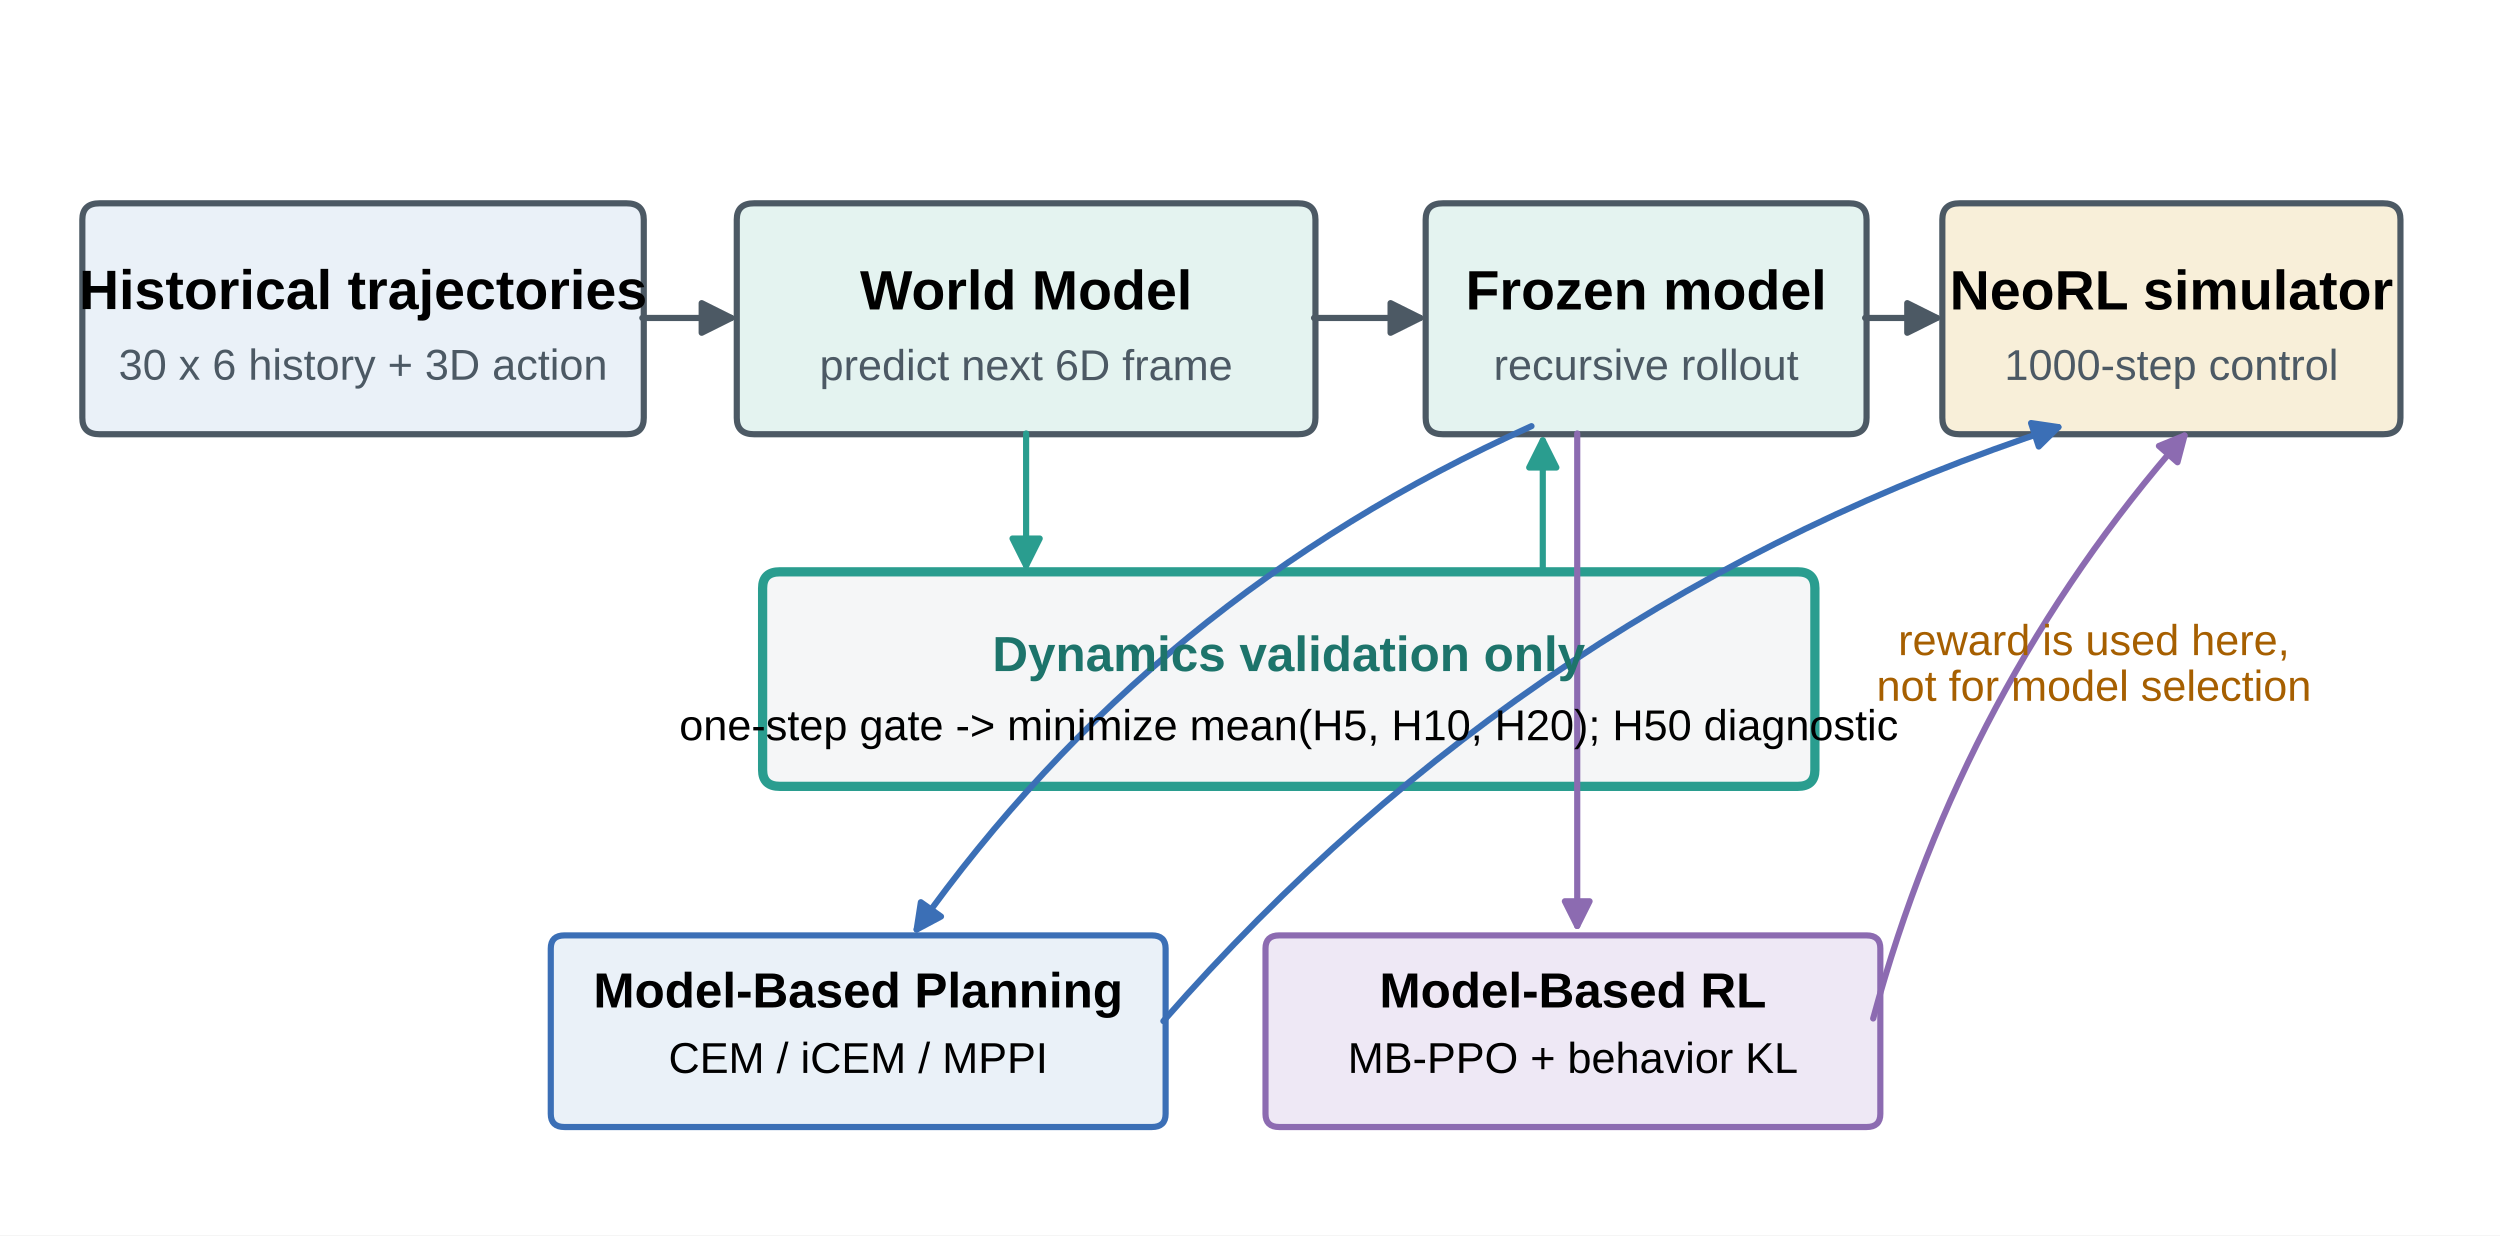
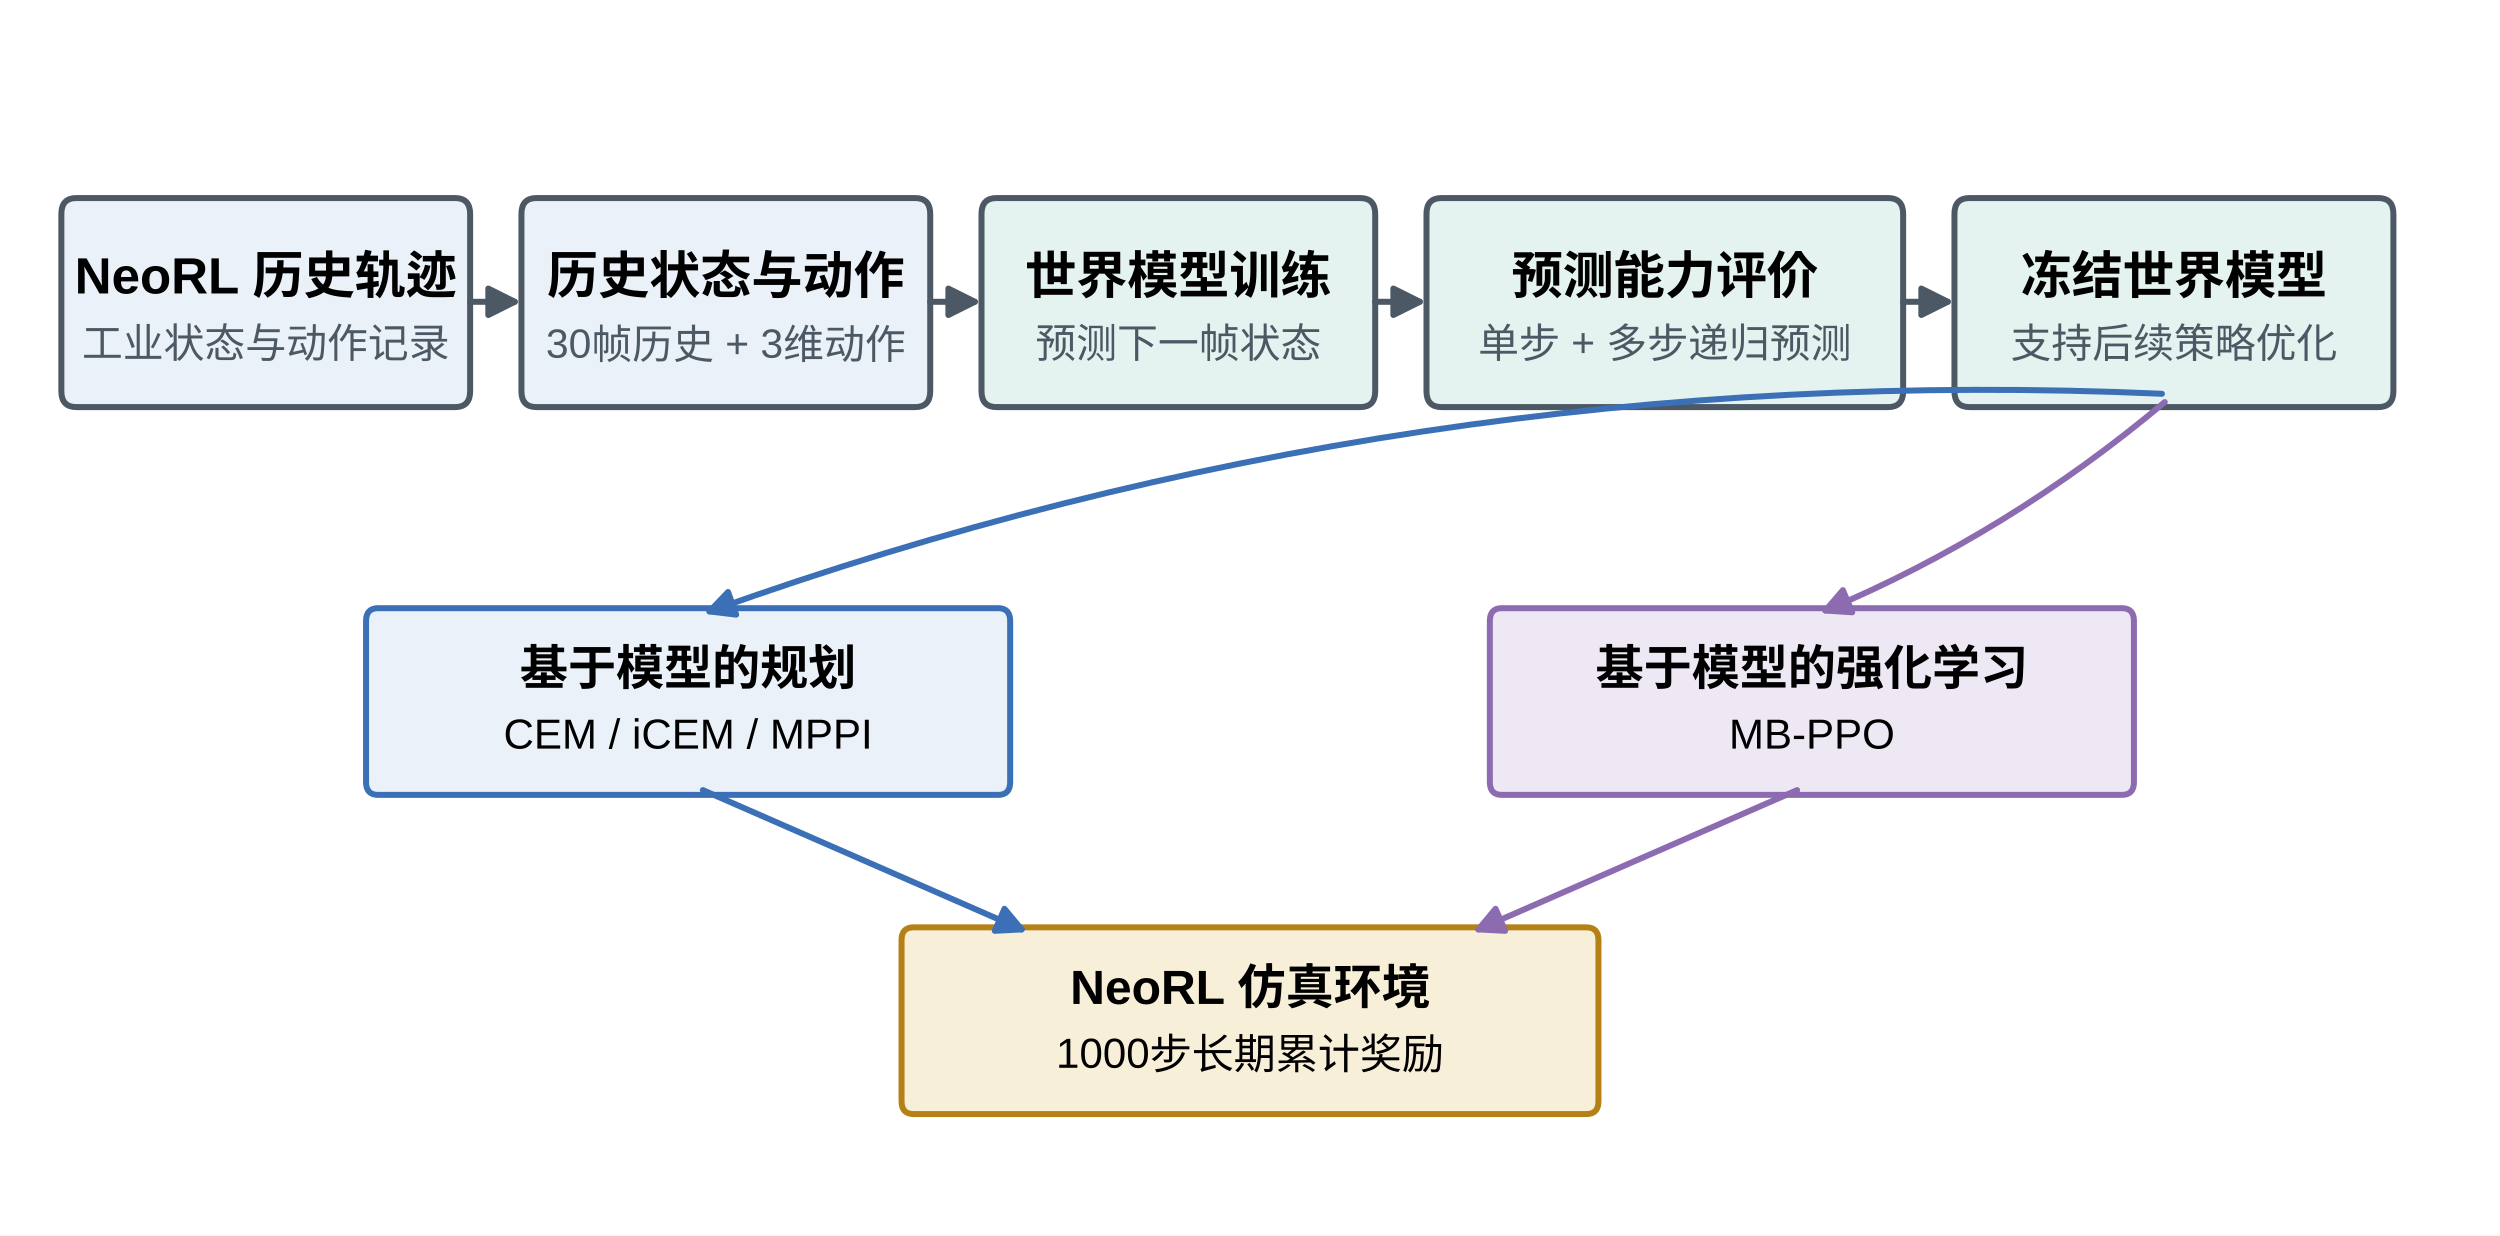
- <svg xmlns="http://www.w3.org/2000/svg" width="405pt" height="200.124pt" viewBox="0 0 405 200.124" version="1.1">
+ <svg xmlns="http://www.w3.org/2000/svg" width="416.16pt" height="205.668pt" viewBox="0 0 416.16 205.668" version="1.1">
  <defs>
    <style type="text/css">*{stroke-linejoin: round; stroke-linecap: butt}</style>
  </defs>
  <g id="figure_1">
    <g id="patch_1">
-       <path d="M 0 200.124 L 405 200.124 L 405 0 L 0 0 z " style="fill: #ffffff" />
+       <path d="M 0 205.668 L 416.16 205.668 L 416.16 0 L 0 0 z " style="fill: #ffffff" />
    </g>
    <g id="axes_1">
      <g id="patch_2">
-         <path d="M 16.128 70.346 L 101.502 70.346 Q 104.292 70.346 104.292 67.693 L 104.292 35.589 Q 104.292 32.936 101.502 32.936 L 16.128 32.936 Q 13.338 32.936 13.338 35.589 L 13.338 67.693 Q 13.338 70.346 16.128 70.346 z " clip-path="url(#p584e9f2caa)" style="fill: #eaf1f8; stroke: #4c5964; stroke-linejoin: miter" />
+         <path d="M 12.724 67.768 L 75.75 67.768 Q 78.261 67.768 78.261 65.112 L 78.261 35.625 Q 78.261 32.968 75.75 32.968 L 12.724 32.968 Q 10.213 32.968 10.213 35.625 L 10.213 65.112 Q 10.213 67.768 12.724 67.768 z " clip-path="url(#p389ddcc617)" style="fill: #eaf1f8; stroke: #4c5964; stroke-linejoin: miter" />
      </g>
      <g id="patch_3">
-         <path d="M 122.148 70.346 L 210.312 70.346 Q 213.102 70.346 213.102 67.693 L 213.102 35.589 Q 213.102 32.936 210.312 32.936 L 122.148 32.936 Q 119.358 32.936 119.358 35.589 L 119.358 67.693 Q 119.358 70.346 122.148 70.346 z " clip-path="url(#p584e9f2caa)" style="fill: #e4f3f0; stroke: #4c5964; stroke-linejoin: miter" />
+         <path d="M 89.31 67.768 L 152.336 67.768 Q 154.847 67.768 154.847 65.112 L 154.847 35.625 Q 154.847 32.968 152.336 32.968 L 89.31 32.968 Q 86.799 32.968 86.799 35.625 L 86.799 65.112 Q 86.799 67.768 89.31 67.768 z " clip-path="url(#p389ddcc617)" style="fill: #eaf1f8; stroke: #4c5964; stroke-linejoin: miter" />
      </g>
      <g id="patch_4">
-         <path d="M 233.748 70.346 L 299.592 70.346 Q 302.382 70.346 302.382 67.693 L 302.382 35.589 Q 302.382 32.936 299.592 32.936 L 233.748 32.936 Q 230.958 32.936 230.958 35.589 L 230.958 67.693 Q 230.958 70.346 233.748 70.346 z " clip-path="url(#p584e9f2caa)" style="fill: #e4f3f0; stroke: #4c5964; stroke-linejoin: miter" />
+         <path d="M 165.895 67.768 L 226.41 67.768 Q 228.921 67.768 228.921 65.112 L 228.921 35.625 Q 228.921 32.968 226.41 32.968 L 165.895 32.968 Q 163.384 32.968 163.384 35.625 L 163.384 65.112 Q 163.384 67.768 165.895 67.768 z " clip-path="url(#p389ddcc617)" style="fill: #e4f3f0; stroke: #4c5964; stroke-linejoin: miter" />
      </g>
      <g id="patch_5">
-         <path d="M 317.448 70.346 L 386.082 70.346 Q 388.872 70.346 388.872 67.693 L 388.872 35.589 Q 388.872 32.936 386.082 32.936 L 317.448 32.936 Q 314.658 32.936 314.658 35.589 L 314.658 67.693 Q 314.658 70.346 317.448 70.346 z " clip-path="url(#p584e9f2caa)" style="fill: #f8efd9; stroke: #4c5964; stroke-linejoin: miter" />
+         <path d="M 239.97 67.768 L 314.295 67.768 Q 316.806 67.768 316.806 65.112 L 316.806 35.625 Q 316.806 32.968 314.295 32.968 L 239.97 32.968 Q 237.459 32.968 237.459 35.625 L 237.459 65.112 Q 237.459 67.768 239.97 67.768 z " clip-path="url(#p389ddcc617)" style="fill: #e4f3f0; stroke: #4c5964; stroke-linejoin: miter" />
      </g>
      <g id="patch_6">
-         <path d="M 104.058 51.508 Q 111.824 51.508 118.473 51.508 " clip-path="url(#p584e9f2caa)" style="fill: none; stroke: #4c5964; stroke-linecap: round" />
-         <path d="M 113.673 49.108 L 118.473 51.508 L 113.673 53.908 z " clip-path="url(#p584e9f2caa)" style="fill: #4c5964; stroke: #4c5964; stroke-linecap: round" />
+         <path d="M 327.855 67.768 L 395.903 67.768 Q 398.414 67.768 398.414 65.112 L 398.414 35.625 Q 398.414 32.968 395.903 32.968 L 327.855 32.968 Q 325.344 32.968 325.344 35.625 L 325.344 65.112 Q 325.344 67.768 327.855 67.768 z " clip-path="url(#p389ddcc617)" style="fill: #e4f3f0; stroke: #4c5964; stroke-linejoin: miter" />
      </g>
      <g id="patch_7">
-         <path d="M 212.873 51.508 Q 222.032 51.508 230.073 51.508 " clip-path="url(#p584e9f2caa)" style="fill: none; stroke: #4c5964; stroke-linecap: round" />
-         <path d="M 225.273 49.108 L 230.073 51.508 L 225.273 53.908 z " clip-path="url(#p584e9f2caa)" style="fill: #4c5964; stroke: #4c5964; stroke-linecap: round" />
+         <path d="M 78.254 50.235 Q 82.53 50.235 85.688 50.235 " clip-path="url(#p389ddcc617)" style="fill: none; stroke: #4c5964; stroke-linecap: round" />
+         <path d="M 81.288 48.035 L 85.688 50.235 L 81.288 52.435 z " clip-path="url(#p389ddcc617)" style="fill: #4c5964; stroke: #4c5964; stroke-linecap: round" />
      </g>
      <g id="patch_8">
-         <path d="M 302.149 51.508 Q 308.521 51.508 313.775 51.508 " clip-path="url(#p584e9f2caa)" style="fill: none; stroke: #4c5964; stroke-linecap: round" />
-         <path d="M 308.975 49.108 L 313.775 51.508 L 308.975 53.908 z " clip-path="url(#p584e9f2caa)" style="fill: #4c5964; stroke: #4c5964; stroke-linecap: round" />
+         <path d="M 154.84 50.235 Q 159.115 50.235 162.273 50.235 " clip-path="url(#p389ddcc617)" style="fill: none; stroke: #4c5964; stroke-linecap: round" />
+         <path d="M 157.873 48.035 L 162.273 50.235 L 157.873 52.435 z " clip-path="url(#p389ddcc617)" style="fill: #4c5964; stroke: #4c5964; stroke-linecap: round" />
      </g>
      <g id="patch_9">
-         <path d="M 126.333 127.39 L 291.222 127.39 Q 294.012 127.39 294.012 124.737 L 294.012 95.286 Q 294.012 92.633 291.222 92.633 L 126.333 92.633 Q 123.543 92.633 123.543 95.286 L 123.543 124.737 Q 123.543 127.39 126.333 127.39 z " clip-path="url(#p584e9f2caa)" style="fill: #f5f6f7; stroke: #2a9d8f; stroke-width: 1.5; stroke-linejoin: miter" />
+         <path d="M 228.914 50.235 Q 233.19 50.235 236.348 50.235 " clip-path="url(#p389ddcc617)" style="fill: none; stroke: #4c5964; stroke-linecap: round" />
+         <path d="M 231.948 48.035 L 236.348 50.235 L 231.948 52.435 z " clip-path="url(#p389ddcc617)" style="fill: #4c5964; stroke: #4c5964; stroke-linecap: round" />
      </g>
      <g id="patch_10">
-         <path d="M 166.23 70.222 Q 166.23 81.49 166.23 91.64 " clip-path="url(#p584e9f2caa)" style="fill: none; stroke: #2a9d8f; stroke-linecap: round" />
-         <path d="M 168.43 87.24 L 166.23 91.64 L 164.03 87.24 z " clip-path="url(#p584e9f2caa)" style="fill: #2a9d8f; stroke: #2a9d8f; stroke-linecap: round" />
+         <path d="M 316.799 50.235 Q 321.075 50.235 324.233 50.235 " clip-path="url(#p389ddcc617)" style="fill: none; stroke: #4c5964; stroke-linecap: round" />
+         <path d="M 319.833 48.035 L 324.233 50.235 L 319.833 52.435 z " clip-path="url(#p389ddcc617)" style="fill: #4c5964; stroke: #4c5964; stroke-linecap: round" />
      </g>
      <g id="patch_11">
-         <path d="M 249.93 92.757 Q 249.93 81.489 249.93 71.339 " clip-path="url(#p584e9f2caa)" style="fill: none; stroke: #2a9d8f; stroke-linecap: round" />
-         <path d="M 247.73 75.739 L 249.93 71.339 L 252.13 75.739 z " clip-path="url(#p584e9f2caa)" style="fill: #2a9d8f; stroke: #2a9d8f; stroke-linecap: round" />
+         <path d="M 62.944 132.321 L 166.146 132.321 Q 168.155 132.321 168.155 130.196 L 168.155 103.365 Q 168.155 101.24 166.146 101.24 L 62.944 101.24 Q 60.935 101.24 60.935 103.365 L 60.935 130.196 Q 60.935 132.321 62.944 132.321 z " clip-path="url(#p389ddcc617)" style="fill: #eaf1f8; stroke: #3b6fb6; stroke-linejoin: miter" />
      </g>
      <g id="patch_12">
-         <path d="M 91.458 182.577 L 186.597 182.577 Q 188.829 182.577 188.829 180.454 L 188.829 153.657 Q 188.829 151.534 186.597 151.534 L 91.458 151.534 Q 89.226 151.534 89.226 153.657 L 89.226 180.454 Q 89.226 182.577 91.458 182.577 z " clip-path="url(#p584e9f2caa)" style="fill: #eaf1f8; stroke: #3b6fb6; stroke-linejoin: miter" />
+         <path d="M 250.014 132.321 L 353.216 132.321 Q 355.225 132.321 355.225 130.196 L 355.225 103.365 Q 355.225 101.24 353.216 101.24 L 250.014 101.24 Q 248.005 101.24 248.005 103.365 L 248.005 130.196 Q 248.005 132.321 250.014 132.321 z " clip-path="url(#p389ddcc617)" style="fill: #eee8f5; stroke: #8c6bb1; stroke-linejoin: miter" />
      </g>
      <g id="patch_13">
-         <path d="M 207.243 182.577 L 302.382 182.577 Q 304.614 182.577 304.614 180.454 L 304.614 153.657 Q 304.614 151.534 302.382 151.534 L 207.243 151.534 Q 205.011 151.534 205.011 153.657 L 205.011 180.454 Q 205.011 182.577 207.243 182.577 z " clip-path="url(#p584e9f2caa)" style="fill: #eee8f5; stroke: #8c6bb1; stroke-linejoin: miter" />
+         <path d="M 359.882 65.551 Q 234.865 59.953 118.106 101.78 " clip-path="url(#p389ddcc617)" style="fill: none; stroke: #3b6fb6; stroke-linecap: round" />
+         <path d="M 122.546 102.314 L 118.106 101.78 L 121.197 98.548 z " clip-path="url(#p389ddcc617)" style="fill: #3b6fb6; stroke: #3b6fb6; stroke-linecap: round" />
      </g>
      <g id="patch_14">
-         <path d="M 248.102 69.038 Q 186.765 96.635 148.497 150.581 " clip-path="url(#p584e9f2caa)" style="fill: none; stroke: #3b6fb6; stroke-linecap: round" />
-         <path d="M 152.442 148.475 L 148.497 150.581 L 149.18 146.161 z " clip-path="url(#p584e9f2caa)" style="fill: #3b6fb6; stroke: #3b6fb6; stroke-linecap: round" />
+         <path d="M 360.355 66.933 Q 334.25 88.846 303.865 101.632 " clip-path="url(#p389ddcc617)" style="fill: none; stroke: #8c6bb1; stroke-linecap: round" />
+         <path d="M 308.328 101.924 L 303.865 101.632 L 306.777 98.237 z " clip-path="url(#p389ddcc617)" style="fill: #8c6bb1; stroke: #8c6bb1; stroke-linecap: round" />
      </g>
      <g id="patch_15">
-         <path d="M 255.51 70.221 Q 255.51 110.673 255.51 150.007 " clip-path="url(#p584e9f2caa)" style="fill: none; stroke: #8c6bb1; stroke-linecap: round" />
-         <path d="M 257.51 146.007 L 255.51 150.007 L 253.51 146.007 z " clip-path="url(#p584e9f2caa)" style="fill: #8c6bb1; stroke: #8c6bb1; stroke-linecap: round" />
+         <path d="M 152.085 185.451 L 264.075 185.451 Q 266.084 185.451 266.084 183.326 L 266.084 156.495 Q 266.084 154.37 264.075 154.37 L 152.085 154.37 Q 150.076 154.37 150.076 156.495 L 150.076 183.326 Q 150.076 185.451 152.085 185.451 z " clip-path="url(#p389ddcc617)" style="fill: #f8efd9; stroke: #b58116; stroke-linejoin: miter" />
      </g>
      <g id="patch_16">
-         <path d="M 188.467 165.416 Q 248.263 97.121 333.457 69.189 " clip-path="url(#p584e9f2caa)" style="fill: none; stroke: #3b6fb6; stroke-linecap: round" />
-         <path d="M 329.033 68.535 L 333.457 69.189 L 330.279 72.336 z " clip-path="url(#p584e9f2caa)" style="fill: #3b6fb6; stroke: #3b6fb6; stroke-linecap: round" />
+         <path d="M 117.002 131.527 Q 144.048 143.345 170.069 154.715 " clip-path="url(#p389ddcc617)" style="fill: none; stroke: #3b6fb6; stroke-linecap: round" />
+         <path d="M 167.204 151.281 L 170.069 154.715 L 165.602 154.946 z " clip-path="url(#p389ddcc617)" style="fill: #3b6fb6; stroke: #3b6fb6; stroke-linecap: round" />
      </g>
      <g id="patch_17">
-         <path d="M 303.456 164.992 Q 318.005 111.429 353.888 70.56 " clip-path="url(#p584e9f2caa)" style="fill: none; stroke: #8c6bb1; stroke-linecap: round" />
-         <path d="M 349.746 72.247 L 353.888 70.56 L 352.752 74.886 z " clip-path="url(#p584e9f2caa)" style="fill: #8c6bb1; stroke: #8c6bb1; stroke-linecap: round" />
+         <path d="M 299.158 131.527 Q 272.112 143.345 246.091 154.715 " clip-path="url(#p389ddcc617)" style="fill: none; stroke: #8c6bb1; stroke-linecap: round" />
+         <path d="M 250.558 154.946 L 246.091 154.715 L 248.956 151.281 z " clip-path="url(#p389ddcc617)" style="fill: #8c6bb1; stroke: #8c6bb1; stroke-linecap: round" />
      </g>
      <g id="text_1">
-         <text style="font: 700 9px 'Arial', 'Microsoft YaHei', 'DejaVu Sans', sans-serif; text-anchor: middle" x="58.815" y="50.068" transform="rotate(-0 58.815 50.06787)">Historical trajectories</text>
+         <text style="font: 700 8.5px 'Microsoft YaHei', 'Arial', 'DejaVu Sans', sans-serif; text-anchor: middle" x="44.237" y="48.857" transform="rotate(-0 44.23725 48.85702)">NeoRL 历史轨迹</text>
      </g>
      <g id="text_2">
-         <text style="fill: #4c5964; font: 7px 'Arial', 'Microsoft YaHei', 'DejaVu Sans', sans-serif; text-anchor: middle" x="58.815" y="61.512" transform="rotate(-0 58.815 61.51234)">30 x 6 history + 3D action</text>
+         <text style="fill: #4c5964; font: 6.8px 'Microsoft YaHei', 'Arial', 'DejaVu Sans', sans-serif; text-anchor: middle" x="44.237" y="59.546" transform="rotate(-0 44.23725 59.54616)">工业状态与动作记录</text>
      </g>
      <g id="text_3">
-         <text style="font: 700 9px 'Arial', 'Microsoft YaHei', 'DejaVu Sans', sans-serif; text-anchor: middle" x="166.23" y="50.127" transform="rotate(-0 166.23 50.12693)">World Model</text>
+         <text style="font: 700 8.5px 'Microsoft YaHei', 'Arial', 'DejaVu Sans', sans-serif; text-anchor: middle" x="120.823" y="48.857" transform="rotate(-0 120.8227 48.85702)">历史状态与动作</text>
      </g>
      <g id="text_4">
-         <text style="fill: #4c5964; font: 7px 'Arial', 'Microsoft YaHei', 'DejaVu Sans', sans-serif; text-anchor: middle" x="166.23" y="61.586" transform="rotate(-0 166.23 61.58563)">predict next 6D frame</text>
+         <text style="fill: #4c5964; font: 6.8px 'Microsoft YaHei', 'Arial', 'DejaVu Sans', sans-serif; text-anchor: middle" x="120.823" y="59.546" transform="rotate(-0 120.8227 59.54616)">30帧历史 + 3维动作</text>
      </g>
      <g id="text_5">
-         <text style="font: 700 9px 'Arial', 'Microsoft YaHei', 'DejaVu Sans', sans-serif; text-anchor: middle" x="266.67" y="50.127" transform="rotate(-0 266.67 50.12693)">Frozen model</text>
+         <text style="font: 700 8.5px 'Microsoft YaHei', 'Arial', 'DejaVu Sans', sans-serif; text-anchor: middle" x="196.153" y="48.857" transform="rotate(-0 196.1527 48.85702)">世界模型训练</text>
      </g>
      <g id="text_6">
-         <text style="fill: #4c5964; font: 7px 'Arial', 'Microsoft YaHei', 'DejaVu Sans', sans-serif; text-anchor: middle" x="266.67" y="61.543" transform="rotate(-0 266.67 61.54297)">recursive rollout</text>
+         <text style="fill: #4c5964; font: 6.8px 'Microsoft YaHei', 'Arial', 'DejaVu Sans', sans-serif; text-anchor: middle" x="196.153" y="59.546" transform="rotate(-0 196.1527 59.54616)">预测下一帧状态</text>
      </g>
      <g id="text_7">
-         <text style="font: 700 9px 'Arial', 'Microsoft YaHei', 'DejaVu Sans', sans-serif; text-anchor: middle" x="351.765" y="50.127" transform="rotate(-0 351.765 50.12693)">NeoRL simulator</text>
+         <text style="font: 700 8.5px 'Microsoft YaHei', 'Arial', 'DejaVu Sans', sans-serif; text-anchor: middle" x="277.132" y="48.857" transform="rotate(-0 277.1325 48.85702)">预测能力评价</text>
      </g>
      <g id="text_8">
-         <text style="fill: #4c5964; font: 7px 'Arial', 'Microsoft YaHei', 'DejaVu Sans', sans-serif; text-anchor: middle" x="351.765" y="61.553" transform="rotate(-0 351.765 61.55336)">1000-step control</text>
+         <text style="fill: #4c5964; font: 6.8px 'Microsoft YaHei', 'Arial', 'DejaVu Sans', sans-serif; text-anchor: middle" x="277.132" y="59.546" transform="rotate(-0 277.1325 59.54616)">单步 + 多步递归预测</text>
      </g>
      <g id="text_9">
-         <text style="fill: #1d746b; font: 700 8px 'Arial', 'Microsoft YaHei', 'DejaVu Sans', sans-serif; text-anchor: middle" x="208.778" y="108.716" transform="rotate(-0 208.7775 108.7163)">Dynamics validation only</text>
+         <text style="font: 700 8.5px 'Microsoft YaHei', 'Arial', 'DejaVu Sans', sans-serif; text-anchor: middle" x="361.879" y="48.857" transform="rotate(-0 361.8788 48.85702)">冻结世界模型</text>
      </g>
      <g id="text_10">
-         <text style="font: 7px 'Arial', 'Microsoft YaHei', 'DejaVu Sans', sans-serif; text-anchor: middle" x="208.778" y="119.915" transform="rotate(-0 208.7775 119.915)">one-step gate -&gt; minimize mean(H5, H10, H20); H50 diagnostic</text>
+         <text style="fill: #4c5964; font: 6.8px 'Microsoft YaHei', 'Arial', 'DejaVu Sans', sans-serif; text-anchor: middle" x="361.879" y="59.546" transform="rotate(-0 361.8788 59.54616)">支持后续策略优化</text>
      </g>
      <g id="text_11">
-         <text style="font: 700 8px 'Arial', 'Microsoft YaHei', 'DejaVu Sans', sans-serif; text-anchor: middle" x="139.028" y="163.208" transform="rotate(-0 139.0275 163.2082)">Model-Based Planning</text>
+         <text style="font: 700 8px 'Microsoft YaHei', 'Arial', 'DejaVu Sans', sans-serif; text-anchor: middle" x="114.545" y="113.991" transform="rotate(-0 114.5452 113.9913)">基于模型的规划</text>
      </g>
      <g id="text_12">
-         <text style="font: 7px 'Arial', 'Microsoft YaHei', 'DejaVu Sans', sans-serif; text-anchor: middle" x="139.028" y="173.821" transform="rotate(-0 139.0275 173.821)">CEM / iCEM / MPPI</text>
+         <text style="font: 7px 'Microsoft YaHei', 'Arial', 'DejaVu Sans', sans-serif; text-anchor: middle" x="114.545" y="124.617" transform="rotate(-0 114.5452 124.6173)">CEM / iCEM / MPPI</text>
      </g>
      <g id="text_13">
-         <text style="font: 700 8px 'Arial', 'Microsoft YaHei', 'DejaVu Sans', sans-serif; text-anchor: middle" x="254.812" y="163.208" transform="rotate(-0 254.8125 163.2082)">Model-Based RL</text>
+         <text style="font: 700 8px 'Microsoft YaHei', 'Arial', 'DejaVu Sans', sans-serif; text-anchor: middle" x="301.615" y="113.991" transform="rotate(-0 301.6148 113.9913)">基于模型的强化学习</text>
      </g>
      <g id="text_14">
-         <text style="font: 7px 'Arial', 'Microsoft YaHei', 'DejaVu Sans', sans-serif; text-anchor: middle" x="254.812" y="173.821" transform="rotate(-0 254.8125 173.821)">MB-PPO + behavior KL</text>
+         <text style="font: 7px 'Microsoft YaHei', 'Arial', 'DejaVu Sans', sans-serif; text-anchor: middle" x="301.615" y="124.617" transform="rotate(-0 301.6148 124.6173)">MB-PPO</text>
      </g>
      <g id="text_15">
-         <text style="fill: #a65f00; font: 7px 'Arial', 'Microsoft YaHei', 'DejaVu Sans', sans-serif" transform="translate(307.5022 106.1293)">reward is used here,</text>
-         <text style="fill: #a65f00; font: 7px 'Arial', 'Microsoft YaHei', 'DejaVu Sans', sans-serif" transform="translate(303.9989 113.5331)">not for model selection</text>
+         <text style="font: 700 8px 'Microsoft YaHei', 'Arial', 'DejaVu Sans', sans-serif; text-anchor: middle" x="208.08" y="167.121" transform="rotate(-0 208.08 167.1213)">NeoRL 仿真环境</text>
+       </g>
+       <g id="text_16">
+         <text style="font: 7px 'Microsoft YaHei', 'Arial', 'DejaVu Sans', sans-serif; text-anchor: middle" x="208.08" y="177.747" transform="rotate(-0 208.08 177.7473)">1000步长期累计奖励</text>
      </g>
    </g>
  </g>
  <defs>
-     <clipPath id="p584e9f2caa">
-       <rect x="7.2" y="7.2" width="390.6" height="185.724" />
+     <clipPath id="p389ddcc617">
+       <rect x="7.2" y="7.2" width="401.76" height="191.268" />
    </clipPath>
  </defs>
</svg>
